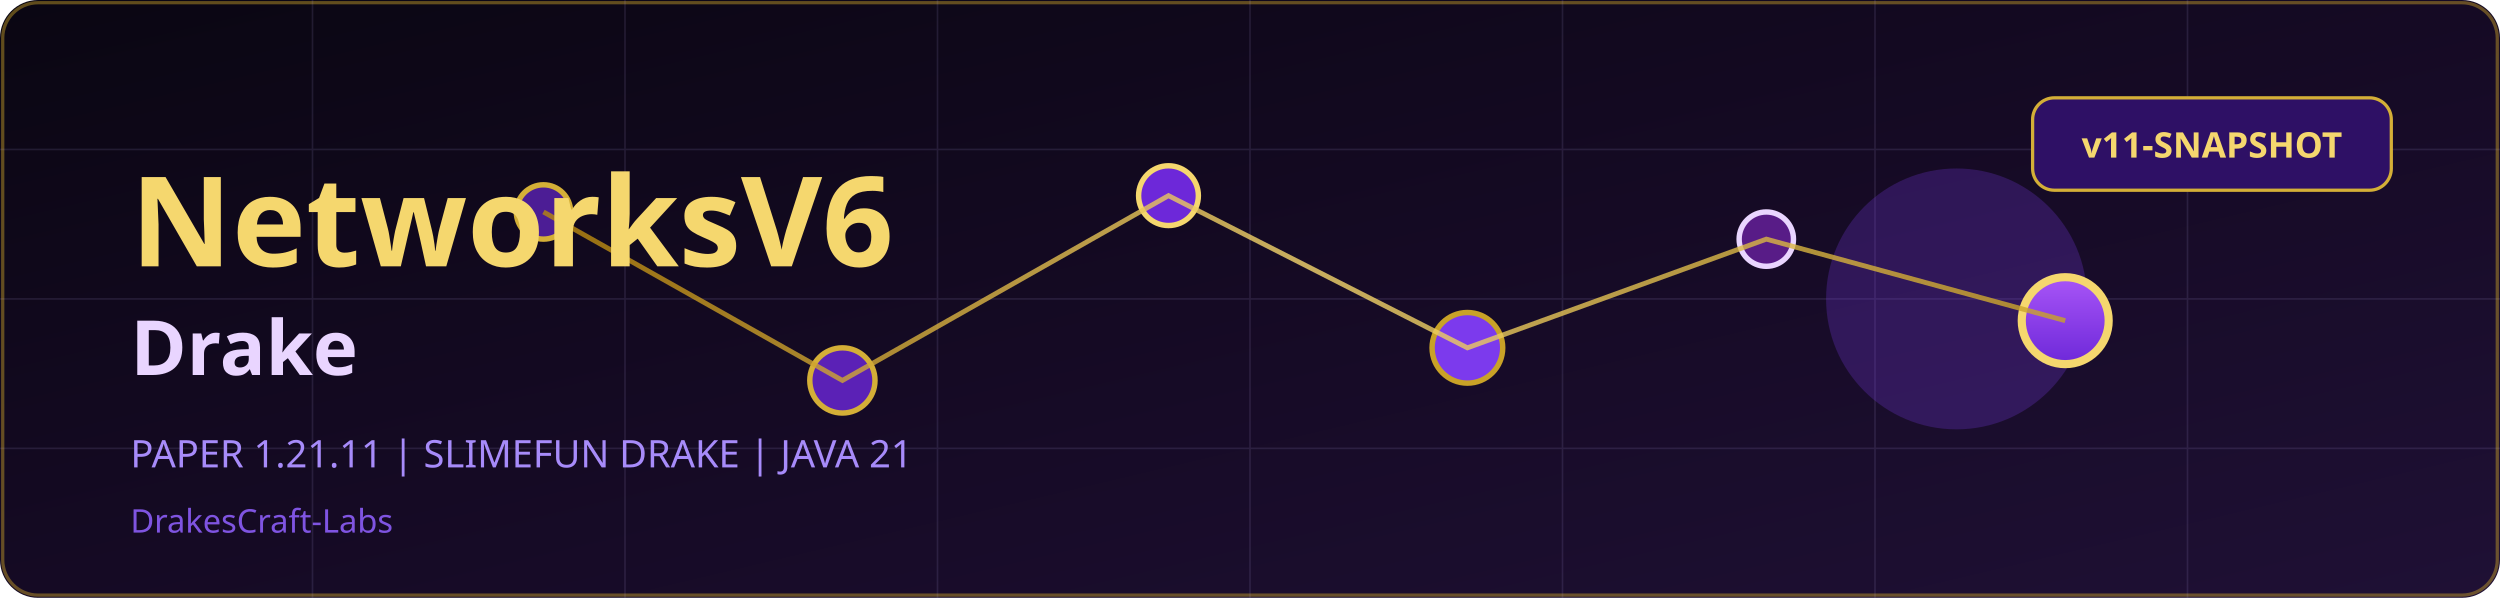
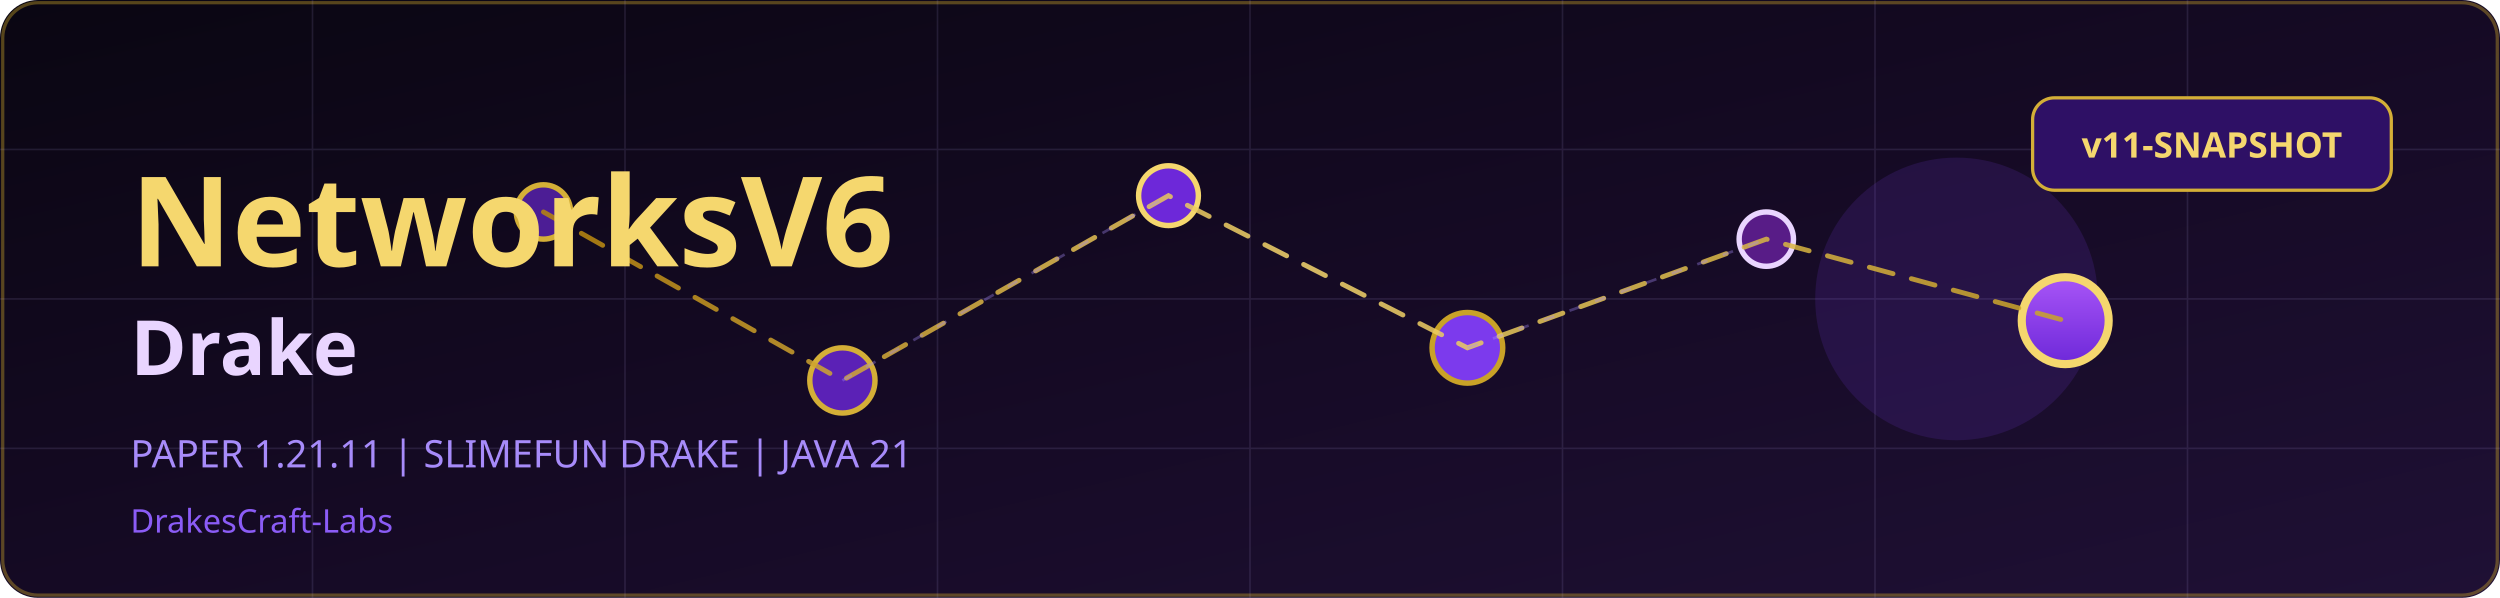
<svg xmlns="http://www.w3.org/2000/svg" width="920" height="220" viewBox="0 0 920 220" role="img" aria-label="NetworksV6 Drake">
  <defs>
    <linearGradient id="bg" x1="0" y1="0" x2="1" y2="1">
      <stop offset="0%" stop-color="#0a0612" />
      <stop offset="50%" stop-color="#150a24" />
      <stop offset="100%" stop-color="#1f1035" />
    </linearGradient>
    <linearGradient id="gold" x1="0" y1="0" x2="1" y2="0">
      <stop offset="0%" stop-color="#b8860b" />
      <stop offset="50%" stop-color="#f5d76e" />
      <stop offset="100%" stop-color="#c9a227" />
    </linearGradient>
    <linearGradient id="violet" x1="0" y1="0" x2="0" y2="1">
      <stop offset="0%" stop-color="#a855f7" />
      <stop offset="100%" stop-color="#6d28d9" />
    </linearGradient>
  </defs>
  <rect width="920" height="220" rx="14" fill="url(#bg)" />
-   <rect x="1" y="1" width="918" height="218" rx="13" fill="none" stroke="#c9a227" stroke-width="1.2" opacity="0.45" />
+   <rect x="1" y="1" width="918" height="218" rx="13" fill="none" stroke="#c9a227" stroke-width="1.2" opacity="0.4">
+     <animate attributeName="opacity" values="0.22;0.5;0.22" dur="3.5s" repeatCount="indefinite" />
+   </rect>
  <g opacity="0.12" stroke="#c4b5fd" stroke-width="0.6">
    <path d="M0 55H920M0 110H920M0 165H920" />
    <path d="M115 0V220M230 0V220M345 0V220M460 0V220M575 0V220M690 0V220M805 0V220" />
  </g>
-   <circle cx="720" cy="110" r="48" fill="#7c3aed" opacity="0.25" />
-   <circle cx="200" cy="78" r="10" fill="#4c1d95" stroke="#d4af37" stroke-width="2" />
-   <circle cx="310" cy="140" r="12" fill="#5b21b6" stroke="#d4af37" stroke-width="2" />
-   <circle cx="430" cy="72" r="11" fill="#6d28d9" stroke="#f5d76e" stroke-width="2" />
-   <circle cx="540" cy="128" r="13" fill="#7c3aed" stroke="#c9a227" stroke-width="2" />
-   <circle cx="650" cy="88" r="10" fill="#581c87" stroke="#e9d5ff" stroke-width="2" />
-   <circle cx="760" cy="118" r="16" fill="url(#violet)" stroke="#f5d76e" stroke-width="3" />
-   <path fill="none" stroke="url(#gold)" stroke-width="1.8" opacity="0.8" d="M200 78L310 140L430 72L540 128L650 88L760 118" />
+   <circle cx="720" cy="110" r="52" fill="#7c3aed" opacity="0.15">
+     <animate attributeName="r" values="46;58;46" dur="4.5s" repeatCount="indefinite" />
+     <animate attributeName="opacity" values="0.1;0.28;0.1" dur="4.5s" repeatCount="indefinite" />
+   </circle>
+   <circle cx="200" cy="78" r="10" fill="#4c1d95" stroke="#d4af37" stroke-width="2">
+     <animate attributeName="opacity" values="0.65;1;0.65" dur="2s" repeatCount="indefinite" />
+   </circle>
+   <circle cx="310" cy="140" r="12" fill="#5b21b6" stroke="#d4af37" stroke-width="2">
+     <animate attributeName="opacity" values="0.6;1;0.6" dur="2.6s" repeatCount="indefinite" />
+   </circle>
+   <circle cx="430" cy="72" r="11" fill="#6d28d9" stroke="#f5d76e" stroke-width="2">
+     <animate attributeName="opacity" values="0.7;1;0.7" dur="2.3s" repeatCount="indefinite" />
+   </circle>
+   <circle cx="540" cy="128" r="13" fill="#7c3aed" stroke="#c9a227" stroke-width="2">
+     <animate attributeName="opacity" values="0.65;1;0.65" dur="2.9s" repeatCount="indefinite" />
+   </circle>
+   <circle cx="650" cy="88" r="10" fill="#581c87" stroke="#e9d5ff" stroke-width="2">
+     <animate attributeName="opacity" values="0.6;1;0.6" dur="2.1s" repeatCount="indefinite" />
+   </circle>
+   <circle cx="760" cy="118" r="16" fill="url(#violet)" stroke="#f5d76e" stroke-width="3">
+     <animate attributeName="r" values="14;18;14" dur="3.2s" repeatCount="indefinite" />
+   </circle>
+   <path fill="none" stroke="url(#gold)" stroke-width="1.8" stroke-linecap="round" stroke-dasharray="9 7" opacity="0.85" d="M200 78L310 140L430 72L540 128L650 88L760 118">
+     <animate attributeName="stroke-dashoffset" values="0;32;0" dur="1.8s" repeatCount="indefinite" />
+   </path>
+   <path fill="none" stroke="#a78bfa" stroke-width="1" opacity="0.35" stroke-dasharray="4 6" d="M310 140L430 72M540 128L650 88">
+     <animate attributeName="stroke-dashoffset" values="0;20;0" dur="2.4s" repeatCount="indefinite" />
+   </path>
  <text x="48" y="98" fill="#f5d76e" font-family="system-ui,sans-serif" font-size="46" font-weight="700">NetworksV6</text>
  <text x="48" y="138" fill="#e9d5ff" font-family="system-ui,sans-serif" font-size="28" font-weight="600">Drake</text>
  <text x="48" y="172" fill="#a78bfa" font-family="system-ui,sans-serif" font-size="14">PAPER 1.21.11 | SLIMEFUN DRAKE | JAVA 21</text>
-   <text x="48" y="196" fill="#8b5cf6" font-family="system-ui,sans-serif" font-size="12" opacity="0.9">DrakesCraft-Labs</text>
+   <text x="48" y="196" fill="#8b5cf6" font-family="system-ui,sans-serif" font-size="12">DrakesCraft-Labs</text>
  <rect x="748" y="36" width="132" height="34" rx="8" fill="#2e1065" stroke="#d4af37" stroke-width="1.2" />
  <text x="814" y="58" fill="#f5d76e" font-family="system-ui,sans-serif" font-size="13" font-weight="600" text-anchor="middle">v11-SNAPSHOT</text>
</svg>
